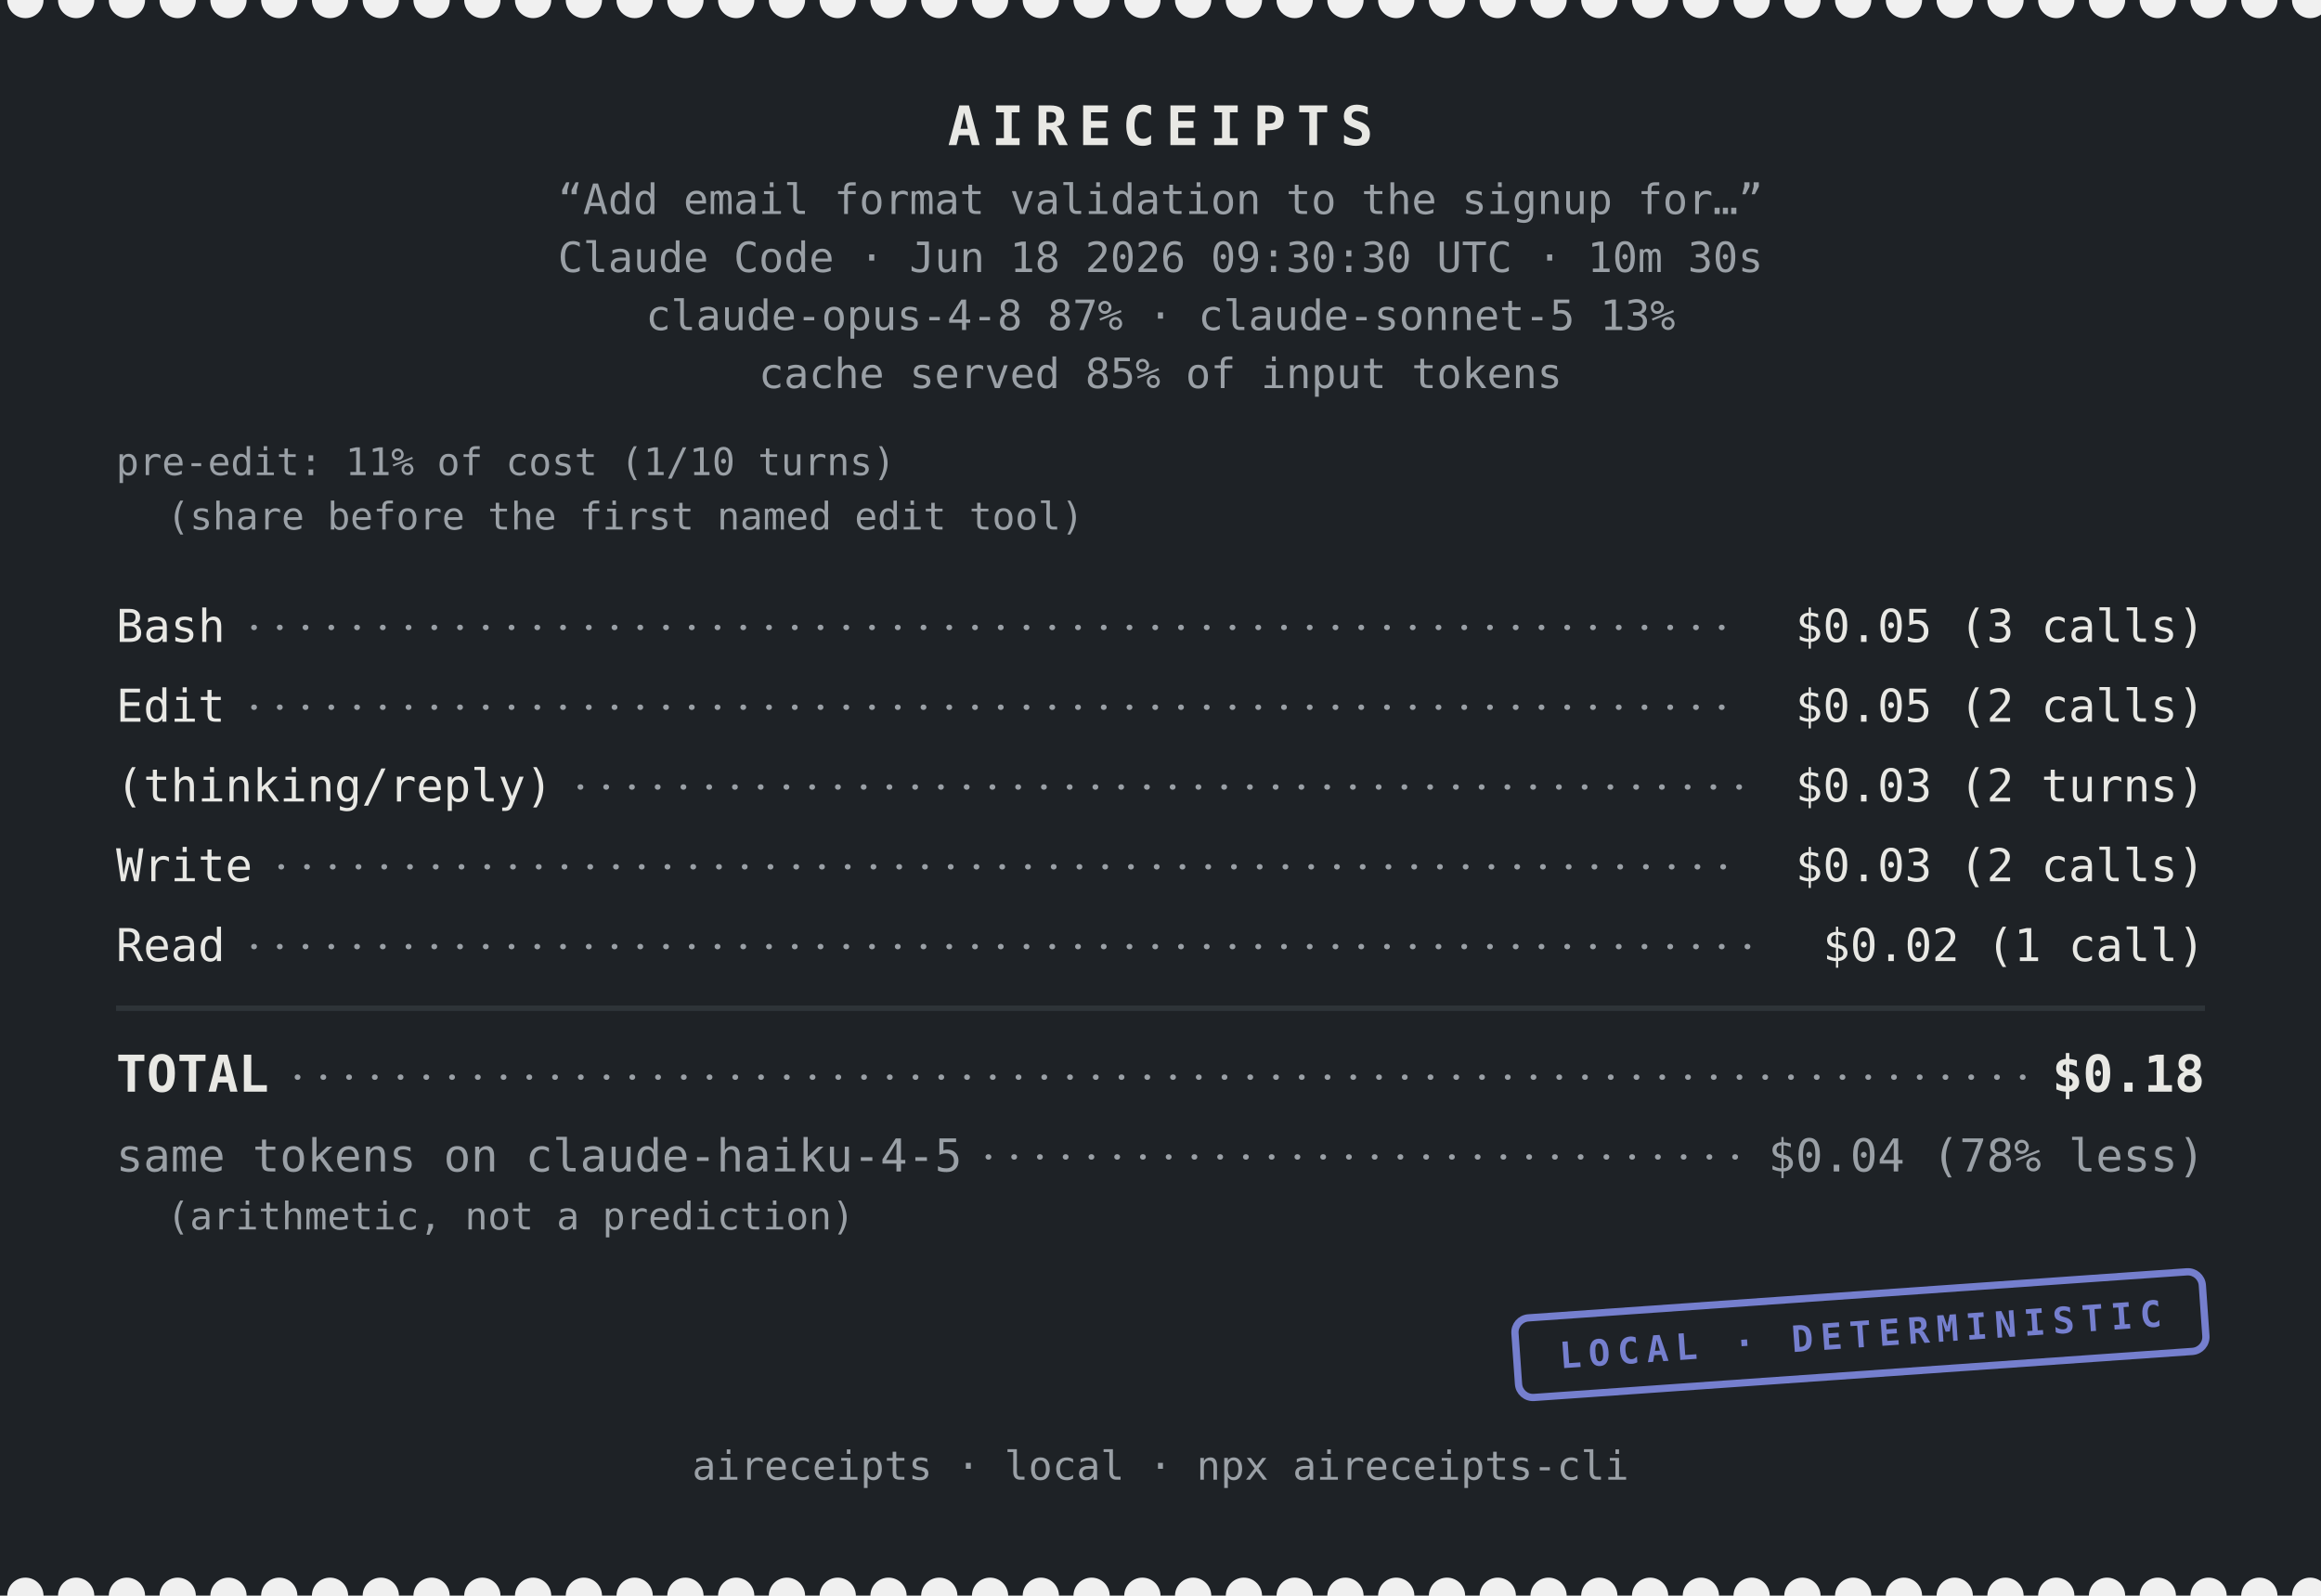
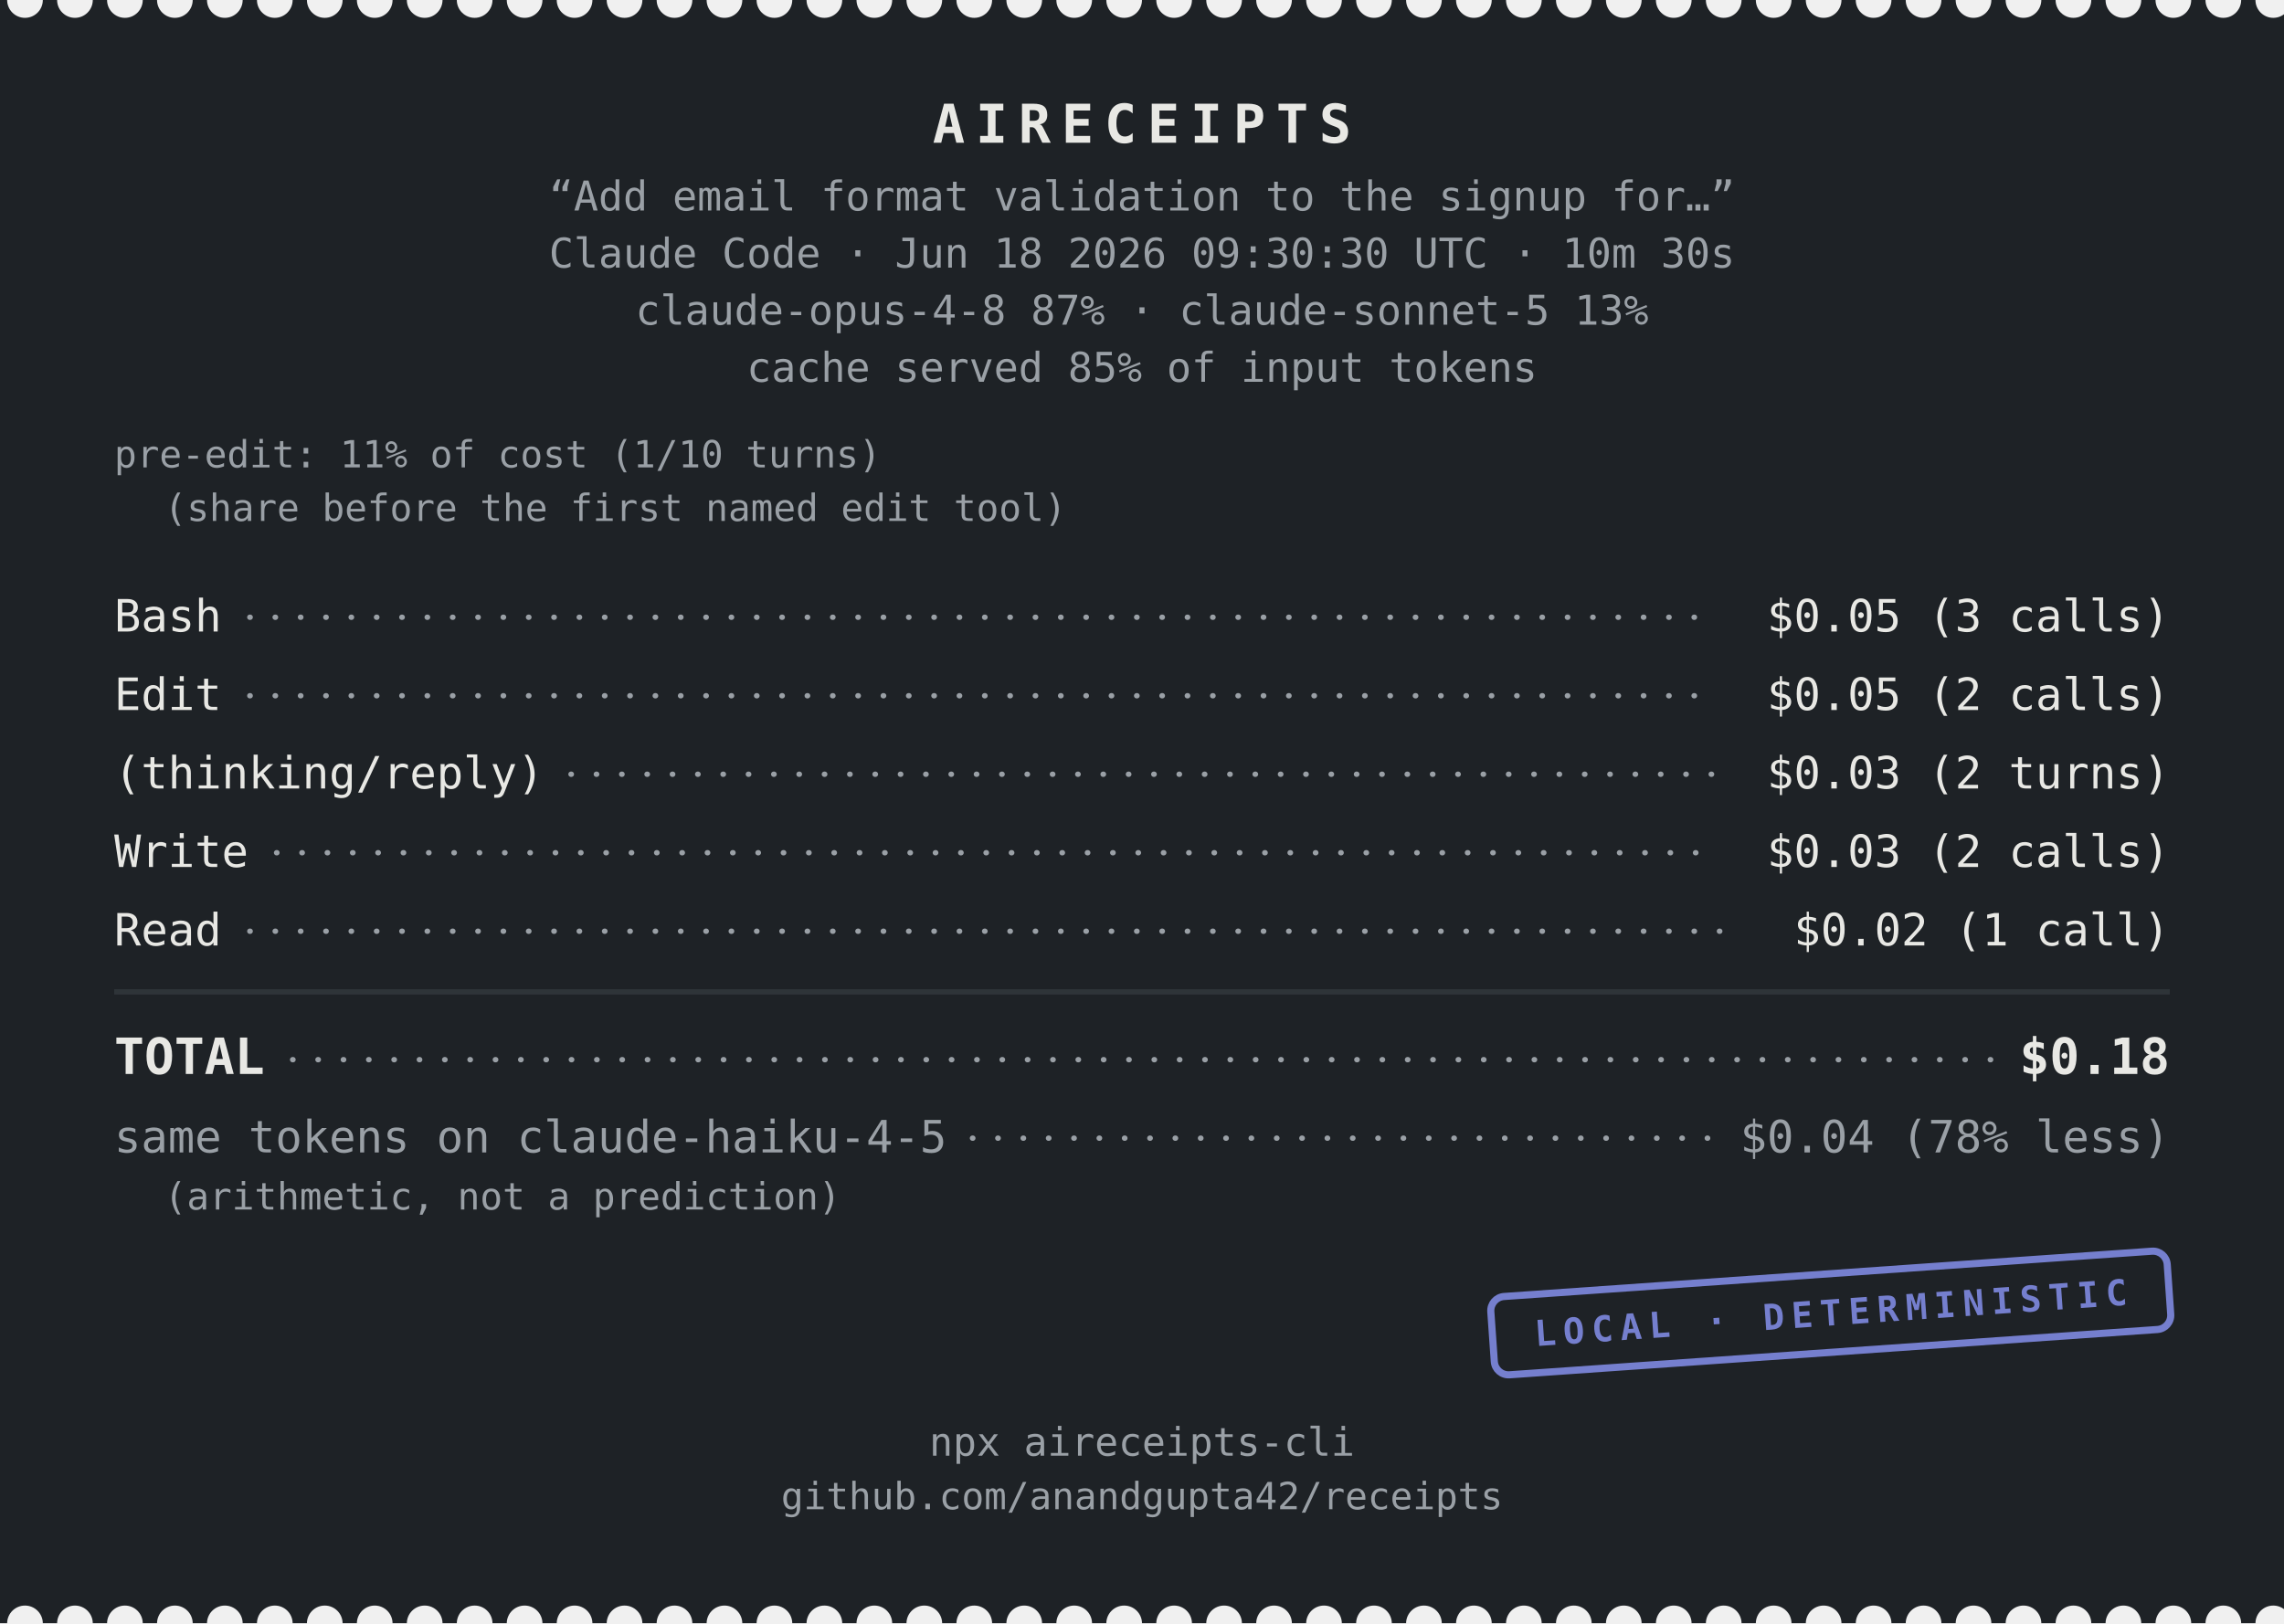
- <svg xmlns="http://www.w3.org/2000/svg" width="640" height="440" viewBox="0 0 640 440" font-family="&quot;SF Mono&quot;,&quot;Cascadia Code&quot;,&quot;JetBrains Mono&quot;,Menlo,Consolas,monospace" role="img" aria-label="aireceipts cost receipt">
+ <svg xmlns="http://www.w3.org/2000/svg" width="640" height="455" viewBox="0 0 640 455" font-family="&quot;SF Mono&quot;,&quot;Cascadia Code&quot;,&quot;JetBrains Mono&quot;,Menlo,Consolas,monospace" role="img" aria-label="aireceipts cost receipt">
  <g transform="translate(0 0)">
    <defs>
-       <mask id="perf-0" maskUnits="userSpaceOnUse" x="-5" y="-5" width="650" height="450">
-         <rect x="0" y="0" width="640" height="440" fill="#FFFFFF" />
+       <mask id="perf-0" maskUnits="userSpaceOnUse" x="-5" y="-5" width="650" height="465">
+         <rect x="0" y="0" width="640" height="455" fill="#FFFFFF" />
        <g class="perf-top">
          <circle cx="7" cy="0" r="5" fill="#000000" />
          <circle cx="21" cy="0" r="5" fill="#000000" />
          <circle cx="35" cy="0" r="5" fill="#000000" />
          <circle cx="49" cy="0" r="5" fill="#000000" />
          <circle cx="63" cy="0" r="5" fill="#000000" />
          <circle cx="77" cy="0" r="5" fill="#000000" />
          <circle cx="91" cy="0" r="5" fill="#000000" />
          <circle cx="105" cy="0" r="5" fill="#000000" />
          <circle cx="119" cy="0" r="5" fill="#000000" />
          <circle cx="133" cy="0" r="5" fill="#000000" />
          <circle cx="147" cy="0" r="5" fill="#000000" />
          <circle cx="161" cy="0" r="5" fill="#000000" />
          <circle cx="175" cy="0" r="5" fill="#000000" />
          <circle cx="189" cy="0" r="5" fill="#000000" />
          <circle cx="203" cy="0" r="5" fill="#000000" />
          <circle cx="217" cy="0" r="5" fill="#000000" />
          <circle cx="231" cy="0" r="5" fill="#000000" />
          <circle cx="245" cy="0" r="5" fill="#000000" />
          <circle cx="259" cy="0" r="5" fill="#000000" />
          <circle cx="273" cy="0" r="5" fill="#000000" />
          <circle cx="287" cy="0" r="5" fill="#000000" />
          <circle cx="301" cy="0" r="5" fill="#000000" />
          <circle cx="315" cy="0" r="5" fill="#000000" />
          <circle cx="329" cy="0" r="5" fill="#000000" />
          <circle cx="343" cy="0" r="5" fill="#000000" />
          <circle cx="357" cy="0" r="5" fill="#000000" />
          <circle cx="371" cy="0" r="5" fill="#000000" />
          <circle cx="385" cy="0" r="5" fill="#000000" />
          <circle cx="399" cy="0" r="5" fill="#000000" />
          <circle cx="413" cy="0" r="5" fill="#000000" />
          <circle cx="427" cy="0" r="5" fill="#000000" />
          <circle cx="441" cy="0" r="5" fill="#000000" />
          <circle cx="455" cy="0" r="5" fill="#000000" />
          <circle cx="469" cy="0" r="5" fill="#000000" />
          <circle cx="483" cy="0" r="5" fill="#000000" />
          <circle cx="497" cy="0" r="5" fill="#000000" />
          <circle cx="511" cy="0" r="5" fill="#000000" />
          <circle cx="525" cy="0" r="5" fill="#000000" />
          <circle cx="539" cy="0" r="5" fill="#000000" />
          <circle cx="553" cy="0" r="5" fill="#000000" />
          <circle cx="567" cy="0" r="5" fill="#000000" />
          <circle cx="581" cy="0" r="5" fill="#000000" />
          <circle cx="595" cy="0" r="5" fill="#000000" />
          <circle cx="609" cy="0" r="5" fill="#000000" />
          <circle cx="623" cy="0" r="5" fill="#000000" />
          <circle cx="637" cy="0" r="5" fill="#000000" />
        </g>
        <g class="perf-bottom">
-           <circle cx="7" cy="440" r="5" fill="#000000" />
-           <circle cx="21" cy="440" r="5" fill="#000000" />
-           <circle cx="35" cy="440" r="5" fill="#000000" />
-           <circle cx="49" cy="440" r="5" fill="#000000" />
-           <circle cx="63" cy="440" r="5" fill="#000000" />
-           <circle cx="77" cy="440" r="5" fill="#000000" />
-           <circle cx="91" cy="440" r="5" fill="#000000" />
-           <circle cx="105" cy="440" r="5" fill="#000000" />
-           <circle cx="119" cy="440" r="5" fill="#000000" />
-           <circle cx="133" cy="440" r="5" fill="#000000" />
-           <circle cx="147" cy="440" r="5" fill="#000000" />
-           <circle cx="161" cy="440" r="5" fill="#000000" />
-           <circle cx="175" cy="440" r="5" fill="#000000" />
-           <circle cx="189" cy="440" r="5" fill="#000000" />
-           <circle cx="203" cy="440" r="5" fill="#000000" />
-           <circle cx="217" cy="440" r="5" fill="#000000" />
-           <circle cx="231" cy="440" r="5" fill="#000000" />
-           <circle cx="245" cy="440" r="5" fill="#000000" />
-           <circle cx="259" cy="440" r="5" fill="#000000" />
-           <circle cx="273" cy="440" r="5" fill="#000000" />
-           <circle cx="287" cy="440" r="5" fill="#000000" />
-           <circle cx="301" cy="440" r="5" fill="#000000" />
-           <circle cx="315" cy="440" r="5" fill="#000000" />
-           <circle cx="329" cy="440" r="5" fill="#000000" />
-           <circle cx="343" cy="440" r="5" fill="#000000" />
-           <circle cx="357" cy="440" r="5" fill="#000000" />
-           <circle cx="371" cy="440" r="5" fill="#000000" />
-           <circle cx="385" cy="440" r="5" fill="#000000" />
-           <circle cx="399" cy="440" r="5" fill="#000000" />
-           <circle cx="413" cy="440" r="5" fill="#000000" />
-           <circle cx="427" cy="440" r="5" fill="#000000" />
-           <circle cx="441" cy="440" r="5" fill="#000000" />
-           <circle cx="455" cy="440" r="5" fill="#000000" />
-           <circle cx="469" cy="440" r="5" fill="#000000" />
-           <circle cx="483" cy="440" r="5" fill="#000000" />
-           <circle cx="497" cy="440" r="5" fill="#000000" />
-           <circle cx="511" cy="440" r="5" fill="#000000" />
-           <circle cx="525" cy="440" r="5" fill="#000000" />
-           <circle cx="539" cy="440" r="5" fill="#000000" />
-           <circle cx="553" cy="440" r="5" fill="#000000" />
-           <circle cx="567" cy="440" r="5" fill="#000000" />
-           <circle cx="581" cy="440" r="5" fill="#000000" />
-           <circle cx="595" cy="440" r="5" fill="#000000" />
-           <circle cx="609" cy="440" r="5" fill="#000000" />
-           <circle cx="623" cy="440" r="5" fill="#000000" />
-           <circle cx="637" cy="440" r="5" fill="#000000" />
+           <circle cx="7" cy="455" r="5" fill="#000000" />
+           <circle cx="21" cy="455" r="5" fill="#000000" />
+           <circle cx="35" cy="455" r="5" fill="#000000" />
+           <circle cx="49" cy="455" r="5" fill="#000000" />
+           <circle cx="63" cy="455" r="5" fill="#000000" />
+           <circle cx="77" cy="455" r="5" fill="#000000" />
+           <circle cx="91" cy="455" r="5" fill="#000000" />
+           <circle cx="105" cy="455" r="5" fill="#000000" />
+           <circle cx="119" cy="455" r="5" fill="#000000" />
+           <circle cx="133" cy="455" r="5" fill="#000000" />
+           <circle cx="147" cy="455" r="5" fill="#000000" />
+           <circle cx="161" cy="455" r="5" fill="#000000" />
+           <circle cx="175" cy="455" r="5" fill="#000000" />
+           <circle cx="189" cy="455" r="5" fill="#000000" />
+           <circle cx="203" cy="455" r="5" fill="#000000" />
+           <circle cx="217" cy="455" r="5" fill="#000000" />
+           <circle cx="231" cy="455" r="5" fill="#000000" />
+           <circle cx="245" cy="455" r="5" fill="#000000" />
+           <circle cx="259" cy="455" r="5" fill="#000000" />
+           <circle cx="273" cy="455" r="5" fill="#000000" />
+           <circle cx="287" cy="455" r="5" fill="#000000" />
+           <circle cx="301" cy="455" r="5" fill="#000000" />
+           <circle cx="315" cy="455" r="5" fill="#000000" />
+           <circle cx="329" cy="455" r="5" fill="#000000" />
+           <circle cx="343" cy="455" r="5" fill="#000000" />
+           <circle cx="357" cy="455" r="5" fill="#000000" />
+           <circle cx="371" cy="455" r="5" fill="#000000" />
+           <circle cx="385" cy="455" r="5" fill="#000000" />
+           <circle cx="399" cy="455" r="5" fill="#000000" />
+           <circle cx="413" cy="455" r="5" fill="#000000" />
+           <circle cx="427" cy="455" r="5" fill="#000000" />
+           <circle cx="441" cy="455" r="5" fill="#000000" />
+           <circle cx="455" cy="455" r="5" fill="#000000" />
+           <circle cx="469" cy="455" r="5" fill="#000000" />
+           <circle cx="483" cy="455" r="5" fill="#000000" />
+           <circle cx="497" cy="455" r="5" fill="#000000" />
+           <circle cx="511" cy="455" r="5" fill="#000000" />
+           <circle cx="525" cy="455" r="5" fill="#000000" />
+           <circle cx="539" cy="455" r="5" fill="#000000" />
+           <circle cx="553" cy="455" r="5" fill="#000000" />
+           <circle cx="567" cy="455" r="5" fill="#000000" />
+           <circle cx="581" cy="455" r="5" fill="#000000" />
+           <circle cx="595" cy="455" r="5" fill="#000000" />
+           <circle cx="609" cy="455" r="5" fill="#000000" />
+           <circle cx="623" cy="455" r="5" fill="#000000" />
+           <circle cx="637" cy="455" r="5" fill="#000000" />
        </g>
      </mask>
    </defs>
-     <rect x="0" y="0" width="640" height="440" fill="#1E2226" mask="url(#perf-0)" />
+     <rect x="0" y="0" width="640" height="455" fill="#1E2226" mask="url(#perf-0)" />
    <text x="320" y="40" font-size="15" fill="#E8E8E4" text-anchor="middle" font-weight="700" letter-spacing="3">AIRECEIPTS</text>
    <text x="320" y="59" font-size="11.5" fill="#9AA0A6" text-anchor="middle">“Add email format validation to the signup for…”</text>
    <text x="320" y="75" font-size="11.5" fill="#9AA0A6" text-anchor="middle">Claude Code · Jun 18 2026 09:30:30 UTC · 10m 30s</text>
    <text x="320" y="91" font-size="11.5" fill="#9AA0A6" text-anchor="middle">claude-opus-4-8 87% · claude-sonnet-5 13%</text>
    <text x="320" y="107" font-size="11.5" fill="#9AA0A6" text-anchor="middle">cache served 85% of input tokens</text>
    <text x="32" y="131" font-size="10.5" fill="#9AA0A6" text-anchor="start">pre-edit: 11% of cost (1/10 turns)</text>
    <text x="46" y="146" font-size="10.5" fill="#9AA0A6" text-anchor="start">(share before the first named edit tool)</text>
    <text x="32" y="177" font-size="12.5" fill="#E8E8E4" text-anchor="start">Bash</text>
    <text x="608" y="177" font-size="12.5" fill="#E8E8E4" text-anchor="end">$0.05  (3 calls)</text>
    <line x1="70" y1="173" x2="480" y2="173" stroke="#9AA0A6" stroke-width="1.5" stroke-linecap="round" stroke-dasharray="0.1 7" />
    <text x="32" y="199" font-size="12.5" fill="#E8E8E4" text-anchor="start">Edit</text>
    <text x="608" y="199" font-size="12.5" fill="#E8E8E4" text-anchor="end">$0.05  (2 calls)</text>
    <line x1="70" y1="195" x2="480" y2="195" stroke="#9AA0A6" stroke-width="1.5" stroke-linecap="round" stroke-dasharray="0.1 7" />
    <text x="32" y="221" font-size="12.5" fill="#E8E8E4" text-anchor="start">(thinking/reply)</text>
    <text x="608" y="221" font-size="12.5" fill="#E8E8E4" text-anchor="end">$0.03  (2 turns)</text>
    <line x1="160" y1="217" x2="480" y2="217" stroke="#9AA0A6" stroke-width="1.5" stroke-linecap="round" stroke-dasharray="0.1 7" />
    <text x="32" y="243" font-size="12.5" fill="#E8E8E4" text-anchor="start">Write</text>
    <text x="608" y="243" font-size="12.5" fill="#E8E8E4" text-anchor="end">$0.03  (2 calls)</text>
    <line x1="77.5" y1="239" x2="480" y2="239" stroke="#9AA0A6" stroke-width="1.5" stroke-linecap="round" stroke-dasharray="0.1 7" />
    <text x="32" y="265" font-size="12.5" fill="#E8E8E4" text-anchor="start">Read</text>
    <text x="608" y="265" font-size="12.5" fill="#E8E8E4" text-anchor="end">$0.02  (1 call)</text>
    <line x1="70" y1="261" x2="487.5" y2="261" stroke="#9AA0A6" stroke-width="1.5" stroke-linecap="round" stroke-dasharray="0.1 7" />
    <line x1="32" y1="278" x2="608" y2="278" stroke="#2E3438" stroke-width="1.5" />
    <text x="32" y="301" font-size="14" fill="#E8E8E4" text-anchor="start" font-weight="700">TOTAL</text>
    <text x="608" y="301" font-size="14" fill="#E8E8E4" text-anchor="end" font-weight="700">$0.18</text>
    <line x1="82" y1="297" x2="558" y2="297" stroke="#9AA0A6" stroke-width="1.5" stroke-linecap="round" stroke-dasharray="0.1 7" />
    <text x="32" y="323" font-size="12.5" fill="#9AA0A6" text-anchor="start" font-weight="400">same tokens on claude-haiku-4-5</text>
    <text x="608" y="323" font-size="12.5" fill="#9AA0A6" text-anchor="end" font-weight="400">$0.04 (78% less)</text>
    <line x1="272.5" y1="319" x2="480" y2="319" stroke="#9AA0A6" stroke-width="1.5" stroke-linecap="round" stroke-dasharray="0.1 7" />
    <text x="46" y="339" font-size="10.5" fill="#9AA0A6" text-anchor="start">(arithmetic, not a prediction)</text>
    <g class="stamp" opacity="0.8" transform="rotate(-4 513 368)">
      <rect x="418" y="357" width="190" height="22" rx="4" fill="none" stroke="#8B96F8" stroke-width="2" />
      <text x="513" y="371.5" font-size="10" fill="#8B96F8" text-anchor="middle" font-weight="700" letter-spacing="2">LOCAL · DETERMINISTIC</text>
    </g>
-     <text x="320" y="408" font-size="11" fill="#9AA0A6" text-anchor="middle">aireceipts · local · npx aireceipts-cli</text>
+     <text x="320" y="408" font-size="11" fill="#9AA0A6" text-anchor="middle">npx aireceipts-cli</text>
+     <text x="320" y="423" font-size="10.5" fill="#9AA0A6" text-anchor="middle">github.com/anandgupta42/receipts</text>
  </g>
</svg>
